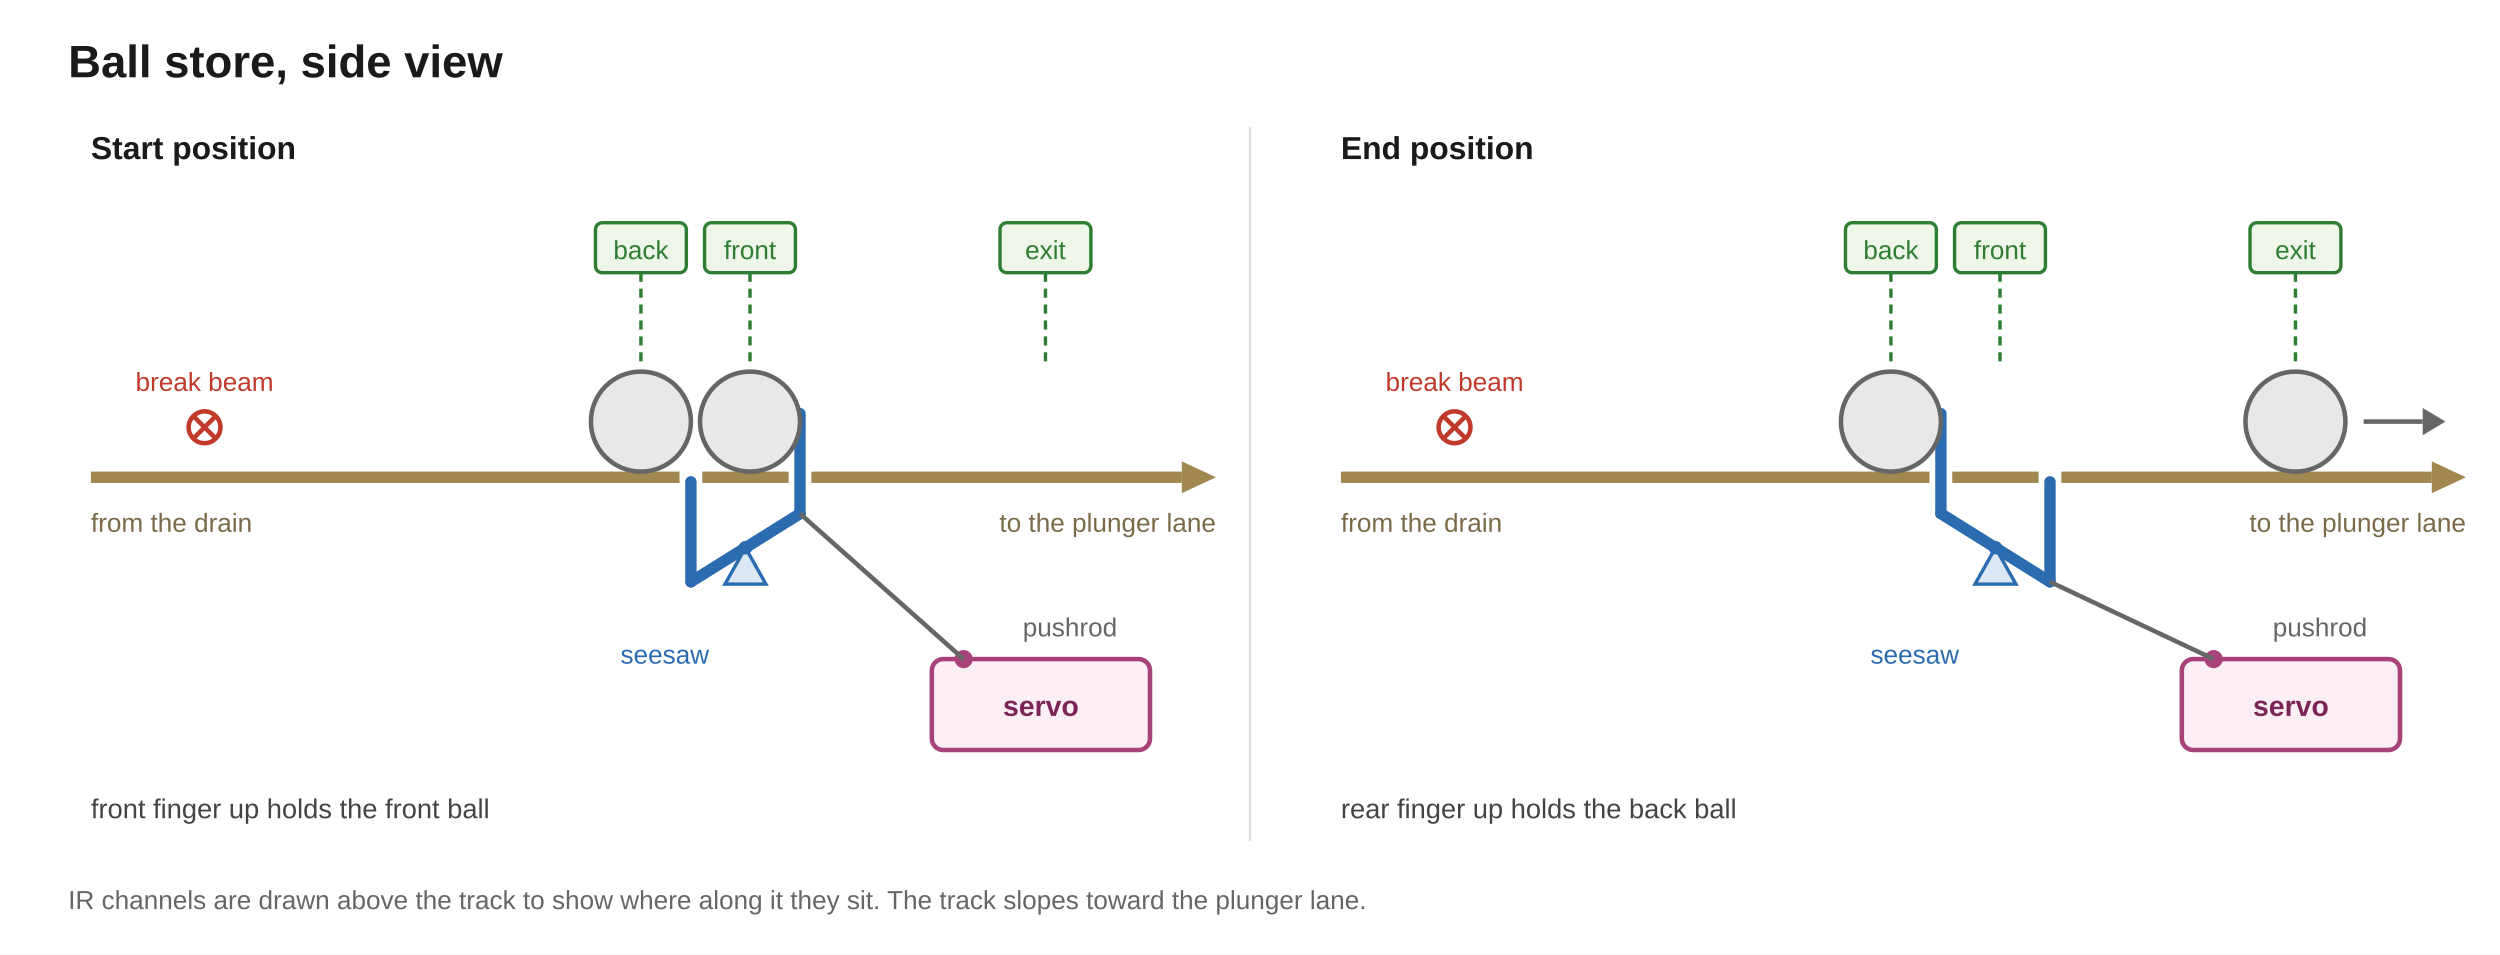
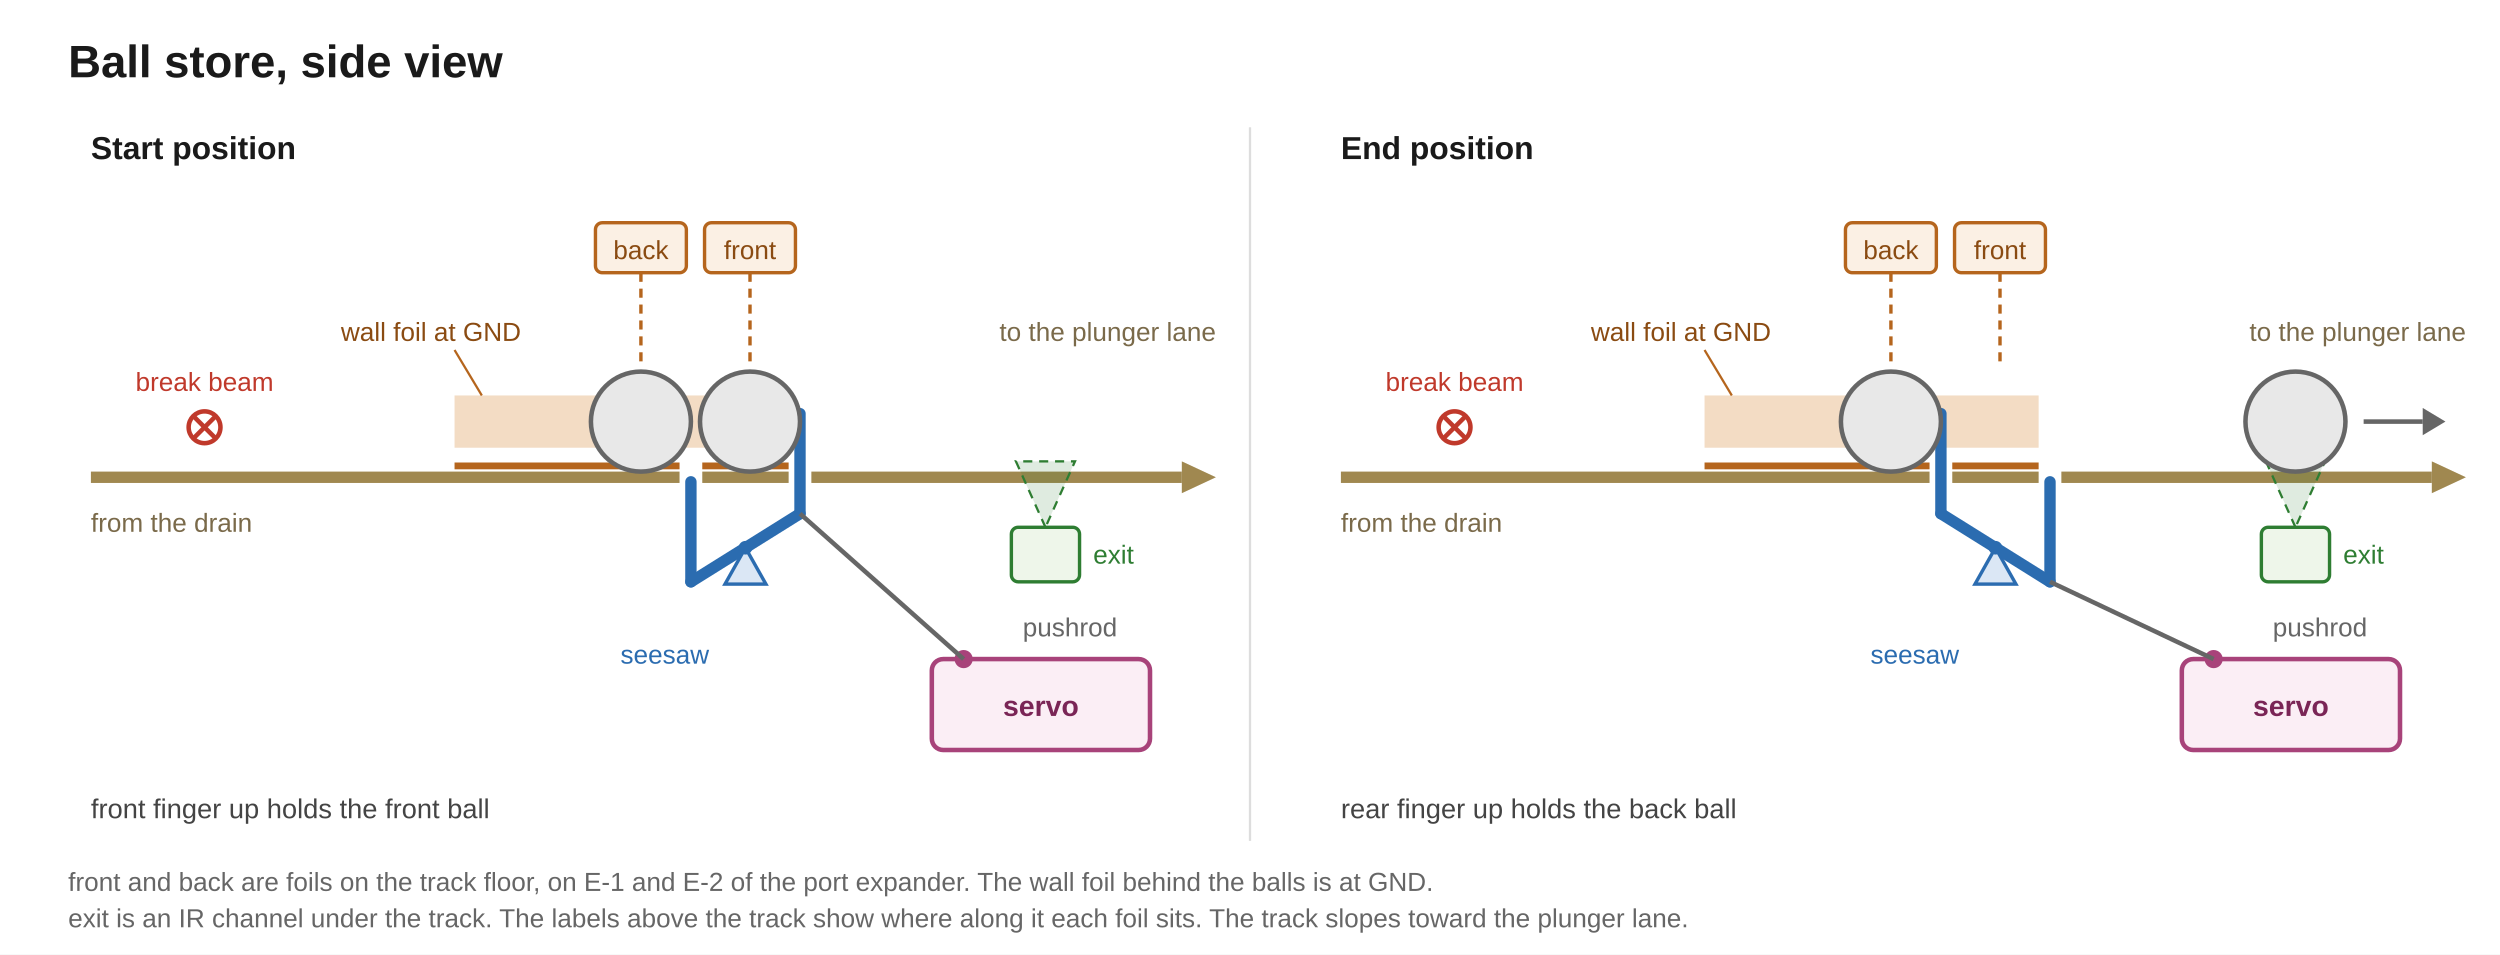
<svg xmlns="http://www.w3.org/2000/svg" viewBox="0 0 1100 420" font-family="Segoe UI, Arial, sans-serif">
  <rect x="0" y="0" width="1100" height="420" fill="#ffffff" />
  <text x="30" y="34" font-size="20" font-weight="700" fill="#1a1a1a">Ball store, side view</text>
  <text x="40" y="70" font-size="14" font-weight="700" fill="#1a1a1a">Start position</text>
  <line x1="40" y1="210" x2="299" y2="210" stroke="#a08850" stroke-width="5" />
  <line x1="309" y1="210" x2="347" y2="210" stroke="#a08850" stroke-width="5" />
  <line x1="357" y1="210" x2="520" y2="210" stroke="#a08850" stroke-width="5" />
  <polygon points="520,203 535,210 520,217" fill="#a08850" />
-   <text x="535" y="234" font-size="11.5" fill="#7a6a4a" text-anchor="end">to the plunger lane</text>
+   <rect x="200" y="174" width="147" height="23" fill="#f3dcc4" />
+   <line x1="200" y1="205" x2="299" y2="205" stroke="#b5651d" stroke-width="3" />
+   <line x1="309" y1="205" x2="347" y2="205" stroke="#b5651d" stroke-width="3" />
+   <text x="150" y="150" font-size="11.5" fill="#8a4b12">wall foil at GND</text>
+   <line x1="200" y1="154" x2="212" y2="174" stroke="#b5651d" stroke-width="1" />
+   <text x="535" y="150" font-size="11.5" fill="#7a6a4a" text-anchor="end">to the plunger lane</text>
  <text x="40" y="234" font-size="11.5" fill="#7a6a4a">from the drain</text>
  <circle cx="90" cy="188" r="7" fill="none" stroke="#c0392b" stroke-width="2" />
  <line x1="85" y1="183" x2="95" y2="193" stroke="#c0392b" stroke-width="2" />
  <line x1="85" y1="193" x2="95" y2="183" stroke="#c0392b" stroke-width="2" />
  <text x="90" y="172" font-size="11.5" fill="#c0392b" text-anchor="middle">break beam</text>
  <line x1="304" y1="256" x2="352" y2="226" stroke="#2b6cb0" stroke-width="5" stroke-linecap="round" />
  <line x1="304" y1="256" x2="304" y2="212" stroke="#2b6cb0" stroke-width="5" stroke-linecap="round" />
  <line x1="352" y1="226" x2="352" y2="182" stroke="#2b6cb0" stroke-width="5" stroke-linecap="round" />
  <polygon points="328,241.0 319,257.0 337,257.0" fill="#dbe7f5" stroke="#2b6cb0" stroke-width="1.5" />
  <circle cx="328" cy="241.0" r="3" fill="#2b6cb0" />
  <text x="312" y="292" font-size="11.5" fill="#2b6cb0" text-anchor="end">seesaw</text>
  <rect x="410" y="290" width="96" height="40" rx="5" fill="#fbeef5" stroke="#a8437a" stroke-width="2" />
  <text x="458" y="315" font-size="12.5" font-weight="700" fill="#7a2556" text-anchor="middle">servo</text>
  <circle cx="424" cy="290" r="4" fill="#a8437a" />
  <line x1="424" y1="290" x2="352" y2="226" stroke="#666" stroke-width="2" />
  <text x="450" y="280" font-size="11.5" fill="#666">pushrod</text>
-   <rect x="262" y="98" width="40" height="22" rx="3" fill="#eef6ea" stroke="#2e7d32" stroke-width="1.5" />
-   <text x="282" y="114" font-size="11.5" fill="#2e7d32" text-anchor="middle">back</text>
-   <line x1="282" y1="120" x2="282" y2="162" stroke="#2e7d32" stroke-width="1.5" stroke-dasharray="4 3" />
-   <rect x="310" y="98" width="40" height="22" rx="3" fill="#eef6ea" stroke="#2e7d32" stroke-width="1.5" />
-   <text x="330" y="114" font-size="11.5" fill="#2e7d32" text-anchor="middle">front</text>
-   <line x1="330" y1="120" x2="330" y2="162" stroke="#2e7d32" stroke-width="1.5" stroke-dasharray="4 3" />
-   <rect x="440" y="98" width="40" height="22" rx="3" fill="#eef6ea" stroke="#2e7d32" stroke-width="1.5" />
-   <text x="460" y="114" font-size="11.5" fill="#2e7d32" text-anchor="middle">exit</text>
-   <line x1="460" y1="120" x2="460" y2="162" stroke="#2e7d32" stroke-width="1.5" stroke-dasharray="4 3" />
+   <rect x="262" y="98" width="40" height="22" rx="3" fill="#fbf0e4" stroke="#b5651d" stroke-width="1.5" />
+   <text x="282" y="114" font-size="11.5" fill="#8a4b12" text-anchor="middle">back</text>
+   <line x1="282" y1="120" x2="282" y2="162" stroke="#b5651d" stroke-width="1.5" stroke-dasharray="4 3" />
+   <rect x="310" y="98" width="40" height="22" rx="3" fill="#fbf0e4" stroke="#b5651d" stroke-width="1.5" />
+   <text x="330" y="114" font-size="11.5" fill="#8a4b12" text-anchor="middle">front</text>
+   <line x1="330" y1="120" x2="330" y2="162" stroke="#b5651d" stroke-width="1.5" stroke-dasharray="4 3" />
+   <polygon points="460,232 447,203 473,203" fill="#2e7d32" fill-opacity="0.15" stroke="#2e7d32" stroke-width="1" stroke-dasharray="4 3" />
+   <rect x="445" y="232" width="30" height="24" rx="3" fill="#eef6ea" stroke="#2e7d32" stroke-width="1.5" />
+   <text x="481" y="248" font-size="11.5" fill="#2e7d32">exit</text>
  <circle cx="282" cy="185.5" r="22" fill="#e8e8e8" stroke="#666" stroke-width="2" />
  <circle cx="330" cy="185.5" r="22" fill="#e8e8e8" stroke="#666" stroke-width="2" />
  <text x="40" y="360" font-size="12" fill="#444">front finger up holds the front ball</text>
  <text x="590" y="70" font-size="14" font-weight="700" fill="#1a1a1a">End position</text>
  <line x1="590" y1="210" x2="849" y2="210" stroke="#a08850" stroke-width="5" />
  <line x1="859" y1="210" x2="897" y2="210" stroke="#a08850" stroke-width="5" />
  <line x1="907" y1="210" x2="1070" y2="210" stroke="#a08850" stroke-width="5" />
  <polygon points="1070,203 1085,210 1070,217" fill="#a08850" />
-   <text x="1085" y="234" font-size="11.5" fill="#7a6a4a" text-anchor="end">to the plunger lane</text>
+   <rect x="750" y="174" width="147" height="23" fill="#f3dcc4" />
+   <line x1="750" y1="205" x2="849" y2="205" stroke="#b5651d" stroke-width="3" />
+   <line x1="859" y1="205" x2="897" y2="205" stroke="#b5651d" stroke-width="3" />
+   <text x="700" y="150" font-size="11.5" fill="#8a4b12">wall foil at GND</text>
+   <line x1="750" y1="154" x2="762" y2="174" stroke="#b5651d" stroke-width="1" />
+   <text x="1085" y="150" font-size="11.5" fill="#7a6a4a" text-anchor="end">to the plunger lane</text>
  <text x="590" y="234" font-size="11.5" fill="#7a6a4a">from the drain</text>
  <circle cx="640" cy="188" r="7" fill="none" stroke="#c0392b" stroke-width="2" />
  <line x1="635" y1="183" x2="645" y2="193" stroke="#c0392b" stroke-width="2" />
  <line x1="635" y1="193" x2="645" y2="183" stroke="#c0392b" stroke-width="2" />
  <text x="640" y="172" font-size="11.5" fill="#c0392b" text-anchor="middle">break beam</text>
  <line x1="854" y1="226" x2="902" y2="256" stroke="#2b6cb0" stroke-width="5" stroke-linecap="round" />
  <line x1="854" y1="226" x2="854" y2="182" stroke="#2b6cb0" stroke-width="5" stroke-linecap="round" />
  <line x1="902" y1="256" x2="902" y2="212" stroke="#2b6cb0" stroke-width="5" stroke-linecap="round" />
  <polygon points="878,241.0 869,257.0 887,257.0" fill="#dbe7f5" stroke="#2b6cb0" stroke-width="1.5" />
  <circle cx="878" cy="241.0" r="3" fill="#2b6cb0" />
  <text x="862" y="292" font-size="11.5" fill="#2b6cb0" text-anchor="end">seesaw</text>
  <rect x="960" y="290" width="96" height="40" rx="5" fill="#fbeef5" stroke="#a8437a" stroke-width="2" />
  <text x="1008" y="315" font-size="12.5" font-weight="700" fill="#7a2556" text-anchor="middle">servo</text>
  <circle cx="974" cy="290" r="4" fill="#a8437a" />
  <line x1="974" y1="290" x2="902" y2="256" stroke="#666" stroke-width="2" />
  <text x="1000" y="280" font-size="11.5" fill="#666">pushrod</text>
-   <rect x="812" y="98" width="40" height="22" rx="3" fill="#eef6ea" stroke="#2e7d32" stroke-width="1.5" />
-   <text x="832" y="114" font-size="11.5" fill="#2e7d32" text-anchor="middle">back</text>
-   <line x1="832" y1="120" x2="832" y2="162" stroke="#2e7d32" stroke-width="1.5" stroke-dasharray="4 3" />
-   <rect x="860" y="98" width="40" height="22" rx="3" fill="#eef6ea" stroke="#2e7d32" stroke-width="1.5" />
-   <text x="880" y="114" font-size="11.5" fill="#2e7d32" text-anchor="middle">front</text>
-   <line x1="880" y1="120" x2="880" y2="162" stroke="#2e7d32" stroke-width="1.5" stroke-dasharray="4 3" />
-   <rect x="990" y="98" width="40" height="22" rx="3" fill="#eef6ea" stroke="#2e7d32" stroke-width="1.5" />
-   <text x="1010" y="114" font-size="11.5" fill="#2e7d32" text-anchor="middle">exit</text>
-   <line x1="1010" y1="120" x2="1010" y2="162" stroke="#2e7d32" stroke-width="1.5" stroke-dasharray="4 3" />
+   <rect x="812" y="98" width="40" height="22" rx="3" fill="#fbf0e4" stroke="#b5651d" stroke-width="1.5" />
+   <text x="832" y="114" font-size="11.5" fill="#8a4b12" text-anchor="middle">back</text>
+   <line x1="832" y1="120" x2="832" y2="162" stroke="#b5651d" stroke-width="1.5" stroke-dasharray="4 3" />
+   <rect x="860" y="98" width="40" height="22" rx="3" fill="#fbf0e4" stroke="#b5651d" stroke-width="1.5" />
+   <text x="880" y="114" font-size="11.5" fill="#8a4b12" text-anchor="middle">front</text>
+   <line x1="880" y1="120" x2="880" y2="162" stroke="#b5651d" stroke-width="1.5" stroke-dasharray="4 3" />
+   <polygon points="1010,232 997,203 1023,203" fill="#2e7d32" fill-opacity="0.15" stroke="#2e7d32" stroke-width="1" stroke-dasharray="4 3" />
+   <rect x="995" y="232" width="30" height="24" rx="3" fill="#eef6ea" stroke="#2e7d32" stroke-width="1.5" />
+   <text x="1031" y="248" font-size="11.5" fill="#2e7d32">exit</text>
  <circle cx="832" cy="185.5" r="22" fill="#e8e8e8" stroke="#666" stroke-width="2" />
  <circle cx="1010" cy="185.5" r="22" fill="#e8e8e8" stroke="#666" stroke-width="2" />
  <line x1="1040" y1="185.5" x2="1066" y2="185.5" stroke="#666" stroke-width="2" />
  <polygon points="1066,179.5 1076,185.5 1066,191.5" fill="#666" />
  <text x="590" y="360" font-size="12" fill="#444">rear finger up holds the back ball</text>
  <line x1="550" y1="56" x2="550" y2="370" stroke="#ddd" stroke-width="1" />
-   <text x="30" y="400" font-size="11.5" fill="#666">IR channels are drawn above the track to show where along it they sit. The track slopes toward the plunger lane.</text>
+   <text x="30" y="392" font-size="11.5" fill="#666">front and back are foils on the track floor, on E-1 and E-2 of the port expander. The wall foil behind the balls is at GND.</text>
+   <text x="30" y="408" font-size="11.5" fill="#666">exit is an IR channel under the track. The labels above the track show where along it each foil sits. The track slopes toward the plunger lane.</text>
</svg>
